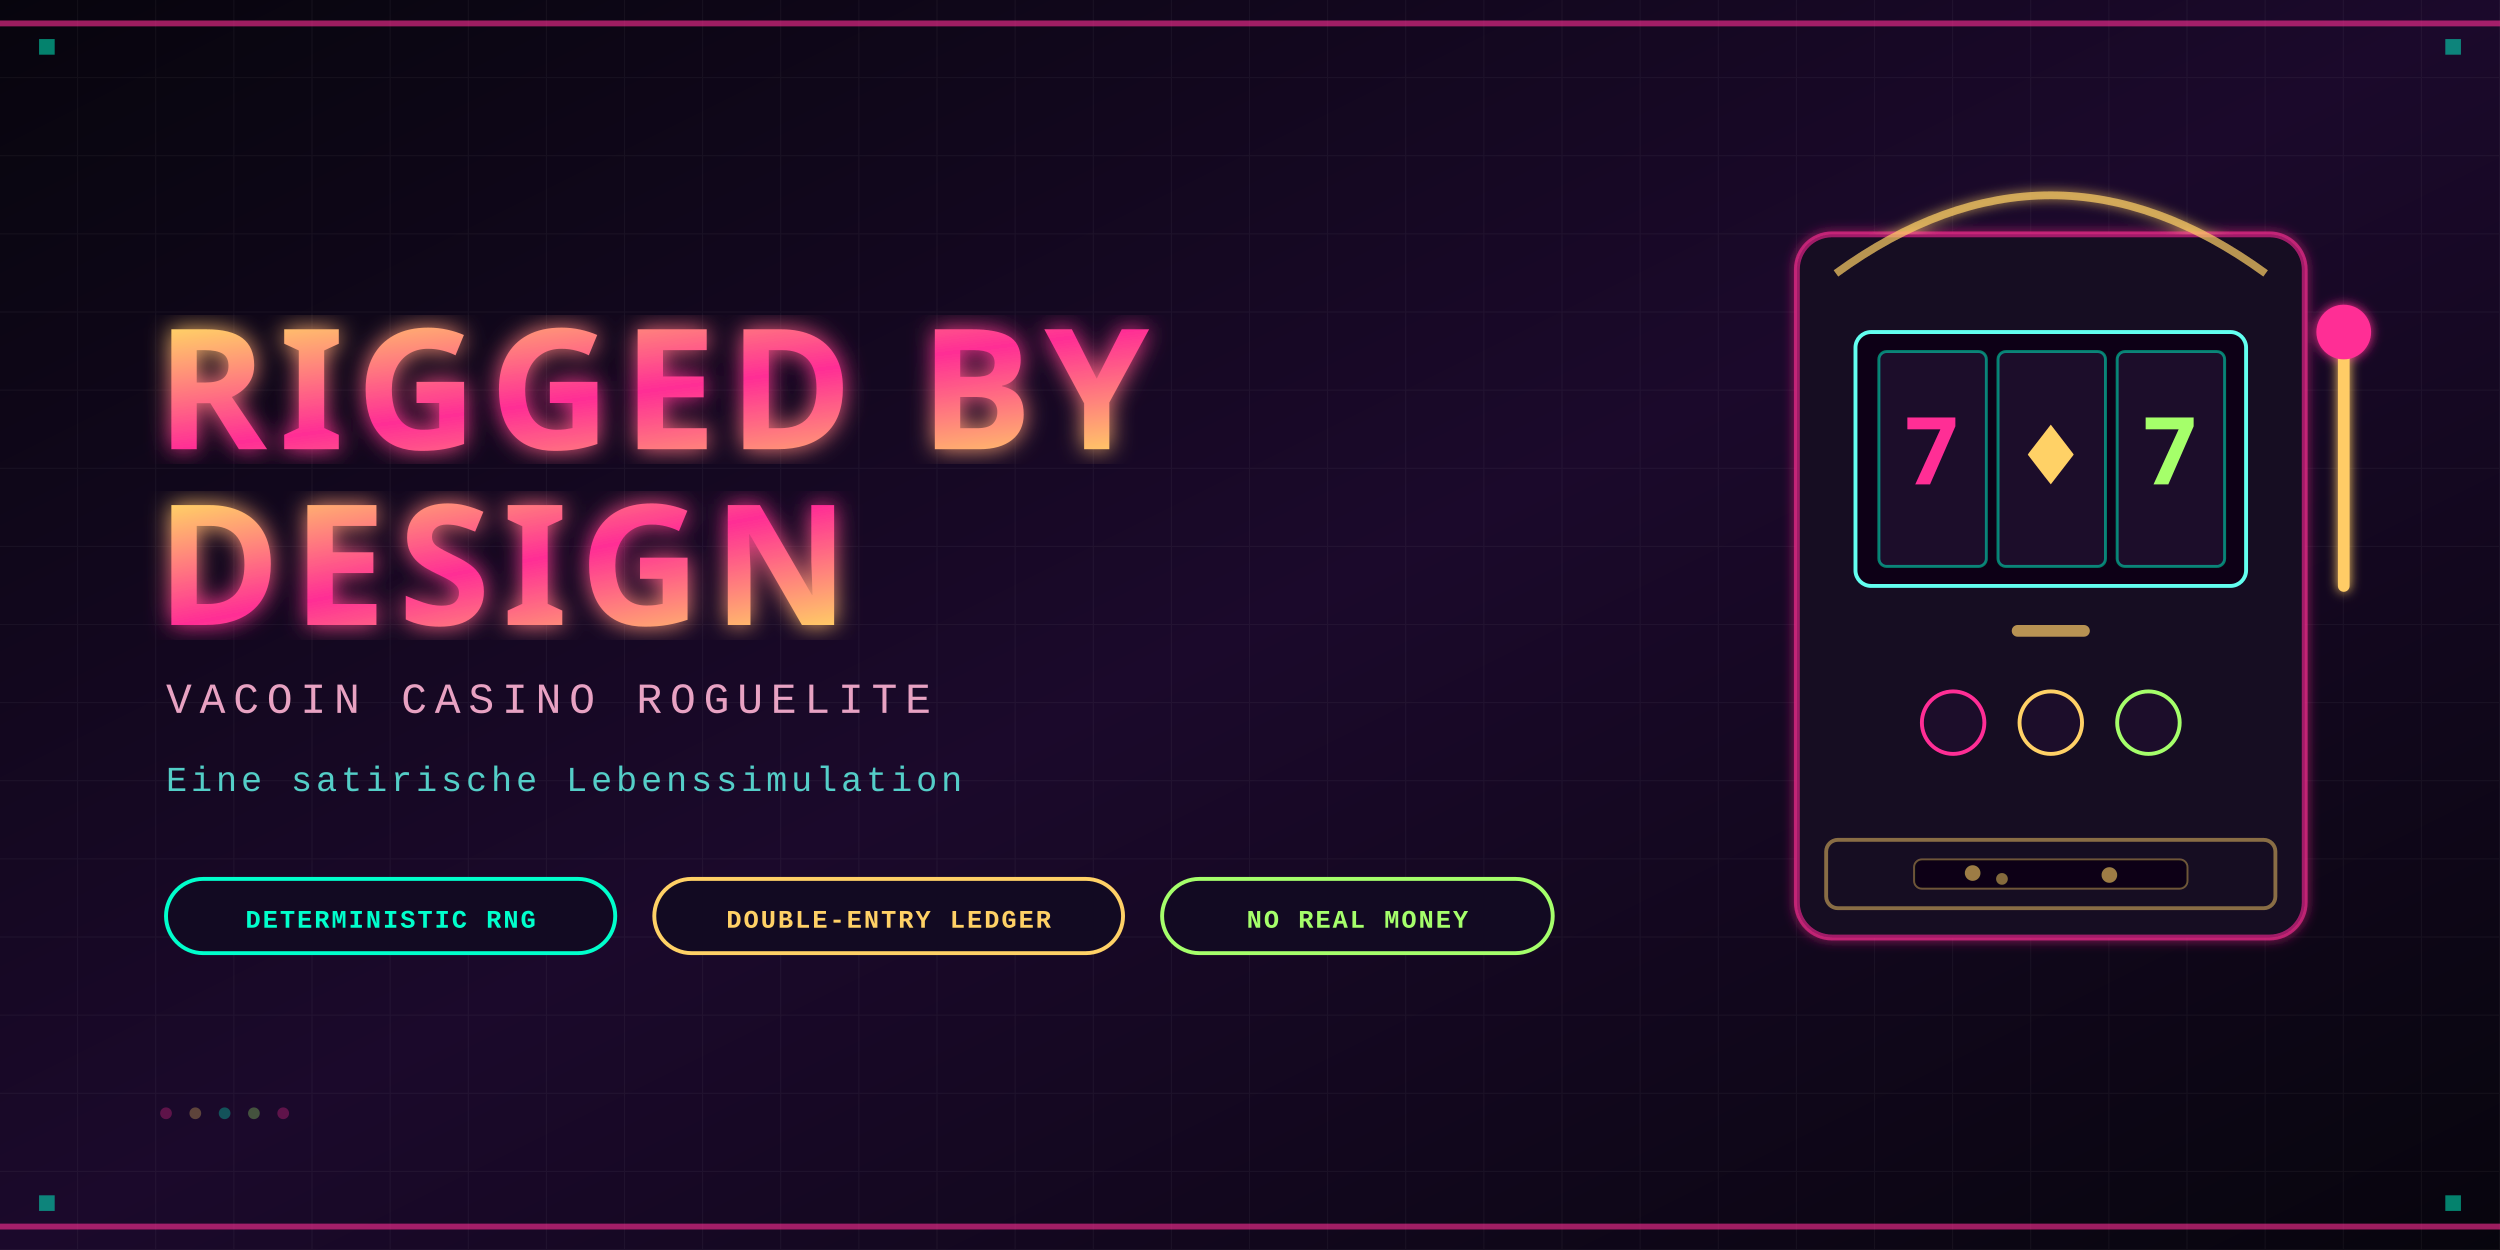
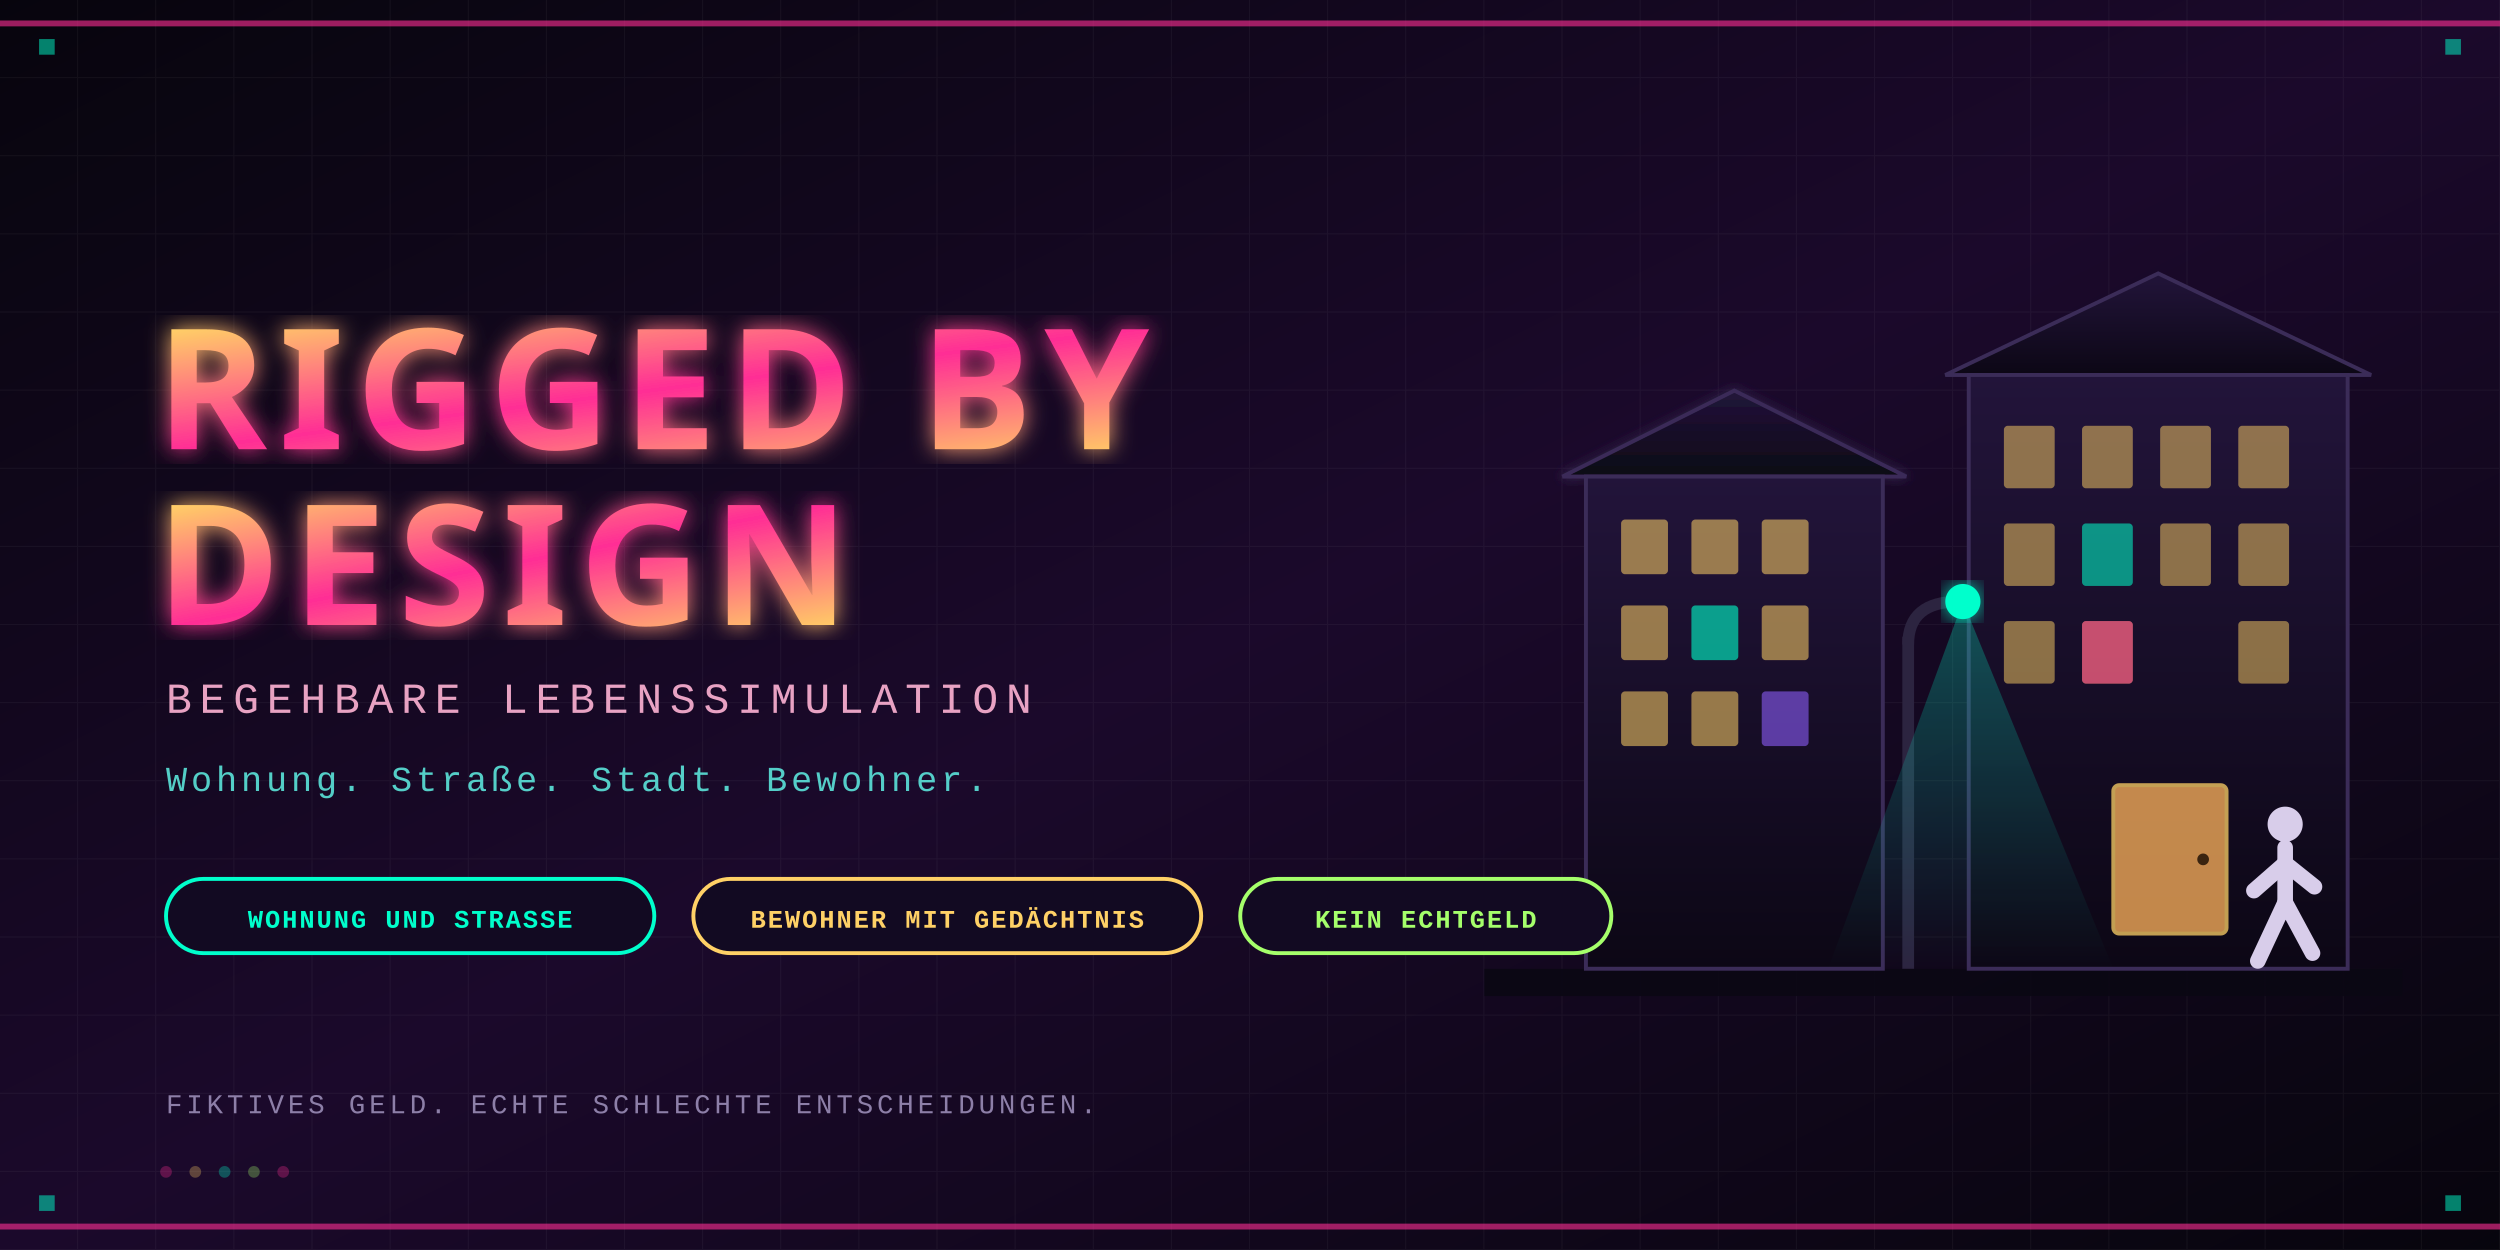
<svg xmlns="http://www.w3.org/2000/svg" viewBox="0 0 1280 640" role="img" aria-labelledby="sp-title sp-desc">
  <defs>
    <linearGradient id="bg" x1="0" y1="0" x2="1" y2="1">
      <stop stop-color="#07050d" />
      <stop offset=".5" stop-color="#1b092b" />
      <stop offset="1" stop-color="#07050d" />
    </linearGradient>
    <linearGradient id="titleGrad" x1="0" y1="0" x2="1" y2="1">
      <stop stop-color="#ffd166" />
      <stop offset=".5" stop-color="#ff2d95" />
      <stop offset="1" stop-color="#ffcc66" />
+     </linearGradient>
+     <linearGradient id="facade" x1="0" y1="0" x2="0" y2="1">
+       <stop offset="0" stop-color="#22143a" />
+       <stop offset="1" stop-color="#0c0715" />
+     </linearGradient>
+     <linearGradient id="cone" x1="0" y1="0" x2="0" y2="1">
+       <stop offset="0" stop-color="#00ffcc" stop-opacity=".28" />
+       <stop offset="1" stop-color="#00ffcc" stop-opacity="0" />
    </linearGradient>
    <filter id="glow">
      <feGaussianBlur stdDeviation="6" result="blur" />
      <feMerge>
        <feMergeNode in="blur" />
        <feMergeNode in="SourceGraphic" />
      </feMerge>
    </filter>
    <filter id="glowSoft">
      <feGaussianBlur stdDeviation="3" result="blur" />
      <feMerge>
        <feMergeNode in="blur" />
        <feMergeNode in="SourceGraphic" />
      </feMerge>
    </filter>
    <pattern id="grid" width="40" height="40" patternUnits="userSpaceOnUse">
      <path d="M40 0V40H0" fill="none" stroke="#ffffff" stroke-opacity="0.04" stroke-width="1" />
    </pattern>
  </defs>
  <rect width="1280" height="640" fill="url(#bg)" />
  <rect width="1280" height="640" fill="url(#grid)" />
  <line x1="0" y1="12" x2="1280" y2="12" stroke="#ff2d95" stroke-width="3" stroke-opacity="0.6" />
  <line x1="0" y1="628" x2="1280" y2="628" stroke="#ff2d95" stroke-width="3" stroke-opacity="0.6" />
  <rect x="20" y="20" width="8" height="8" fill="#00ffcc" opacity="0.5" />
  <rect x="1252" y="20" width="8" height="8" fill="#00ffcc" opacity="0.5" />
  <rect x="20" y="612" width="8" height="8" fill="#00ffcc" opacity="0.5" />
  <rect x="1252" y="612" width="8" height="8" fill="#00ffcc" opacity="0.5" />
  <text x="80" y="230" fill="url(#titleGrad)" font-family="'Arial Black', 'Impact', sans-serif" font-size="86" font-weight="900" letter-spacing="6" filter="url(#glow)">RIGGED BY</text>
  <text x="80" y="320" fill="url(#titleGrad)" font-family="'Arial Black', 'Impact', sans-serif" font-size="86" font-weight="900" letter-spacing="6" filter="url(#glow)">DESIGN</text>
-   <text x="85" y="365" fill="#ffb3d4" font-family="Consolas, 'Courier New', monospace" font-size="22" letter-spacing="4" opacity="0.9">VACOIN CASINO ROGUELITE</text>
-   <text x="85" y="405" fill="#63fff0" font-family="Consolas, 'Courier New', monospace" font-size="18" letter-spacing="2" opacity="0.8">Eine satirische Lebenssimulation</text>
-   <g transform="translate(880, 80)" filter="url(#glowSoft)">
-     <rect x="40" y="40" width="260" height="360" rx="18" fill="#120a22" stroke="#ff2d95" stroke-width="3" stroke-opacity="0.6" />
-     <path d="M60 60 Q170 -20 280 60" fill="none" stroke="#ffd166" stroke-width="4" stroke-opacity="0.7" />
-     <rect x="70" y="90" width="200" height="130" rx="8" fill="#0a0515" stroke="#63fff0" stroke-width="2" />
-     <rect x="82" y="100" width="55" height="110" rx="4" fill="#1b092b" stroke="#00ffcc" stroke-width="1.5" stroke-opacity="0.5" />
-     <rect x="143" y="100" width="55" height="110" rx="4" fill="#1b092b" stroke="#00ffcc" stroke-width="1.5" stroke-opacity="0.5" />
-     <rect x="204" y="100" width="55" height="110" rx="4" fill="#1b092b" stroke="#00ffcc" stroke-width="1.5" stroke-opacity="0.5" />
-     <text x="109" y="168" text-anchor="middle" fill="#ff2d95" font-family="'Arial Black', sans-serif" font-size="48" font-weight="900">7</text>
-     <text x="170" y="168" text-anchor="middle" fill="#ffd166" font-family="'Arial Black', sans-serif" font-size="42" font-weight="900">♦</text>
-     <text x="231" y="168" text-anchor="middle" fill="#a5ff6b" font-family="'Arial Black', sans-serif" font-size="48" font-weight="900">7</text>
-     <rect x="150" y="240" width="40" height="6" rx="3" fill="#ffcc66" opacity="0.7" />
-     <circle cx="120" cy="290" r="16" fill="#1b092b" stroke="#ff2d95" stroke-width="2" />
-     <circle cx="170" cy="290" r="16" fill="#1b092b" stroke="#ffd166" stroke-width="2" />
-     <circle cx="220" cy="290" r="16" fill="#1b092b" stroke="#a5ff6b" stroke-width="2" />
-     <line x1="320" y1="100" x2="320" y2="220" stroke="#ffcc66" stroke-width="6" stroke-linecap="round" />
-     <circle cx="320" cy="90" r="14" fill="#ff2d95" />
-     <rect x="55" y="350" width="230" height="35" rx="6" fill="#120a22" stroke="#ffd166" stroke-width="2" stroke-opacity="0.5" />
-     <rect x="100" y="360" width="140" height="15" rx="4" fill="#0a0515" stroke="#ffcc66" stroke-width="1" stroke-opacity="0.4" />
-     <circle cx="130" cy="367" r="4" fill="#ffcc66" opacity="0.6" />
-     <circle cx="145" cy="370" r="3" fill="#ffd166" opacity="0.5" />
-     <circle cx="200" cy="368" r="4" fill="#ffcc66" opacity="0.6" />
+   <text x="85" y="365" fill="#ffb3d4" font-family="Consolas, 'Courier New', monospace" font-size="22" letter-spacing="4" opacity="0.9">BEGEHBARE LEBENSSIMULATION</text>
+   <text x="85" y="405" fill="#63fff0" font-family="Consolas, 'Courier New', monospace" font-size="18" letter-spacing="2" opacity="0.8">Wohnung. Straße. Stadt. Bewohner.</text>
+   <g transform="translate(760 96)">
+     <rect y="400" width="470" height="14" fill="#0a0713" opacity="0.9" />
+     <path d="M 40 148 L 128 104 L 216 148 Z" fill="url(#facade)" stroke="#3b2c58" stroke-width="2" filter="url(#glowSoft)" />
+     <rect x="52" y="148" width="152" height="252" fill="url(#facade)" stroke="#3b2c58" stroke-width="2" />
+     <g fill="#ffd166" opacity="0.55">
+       <rect x="70" y="170" width="24" height="28" rx="2" />
+       <rect x="106" y="170" width="24" height="28" rx="2" />
+       <rect x="142" y="170" width="24" height="28" rx="2" />
+       <rect x="70" y="214" width="24" height="28" rx="2" />
+       <rect x="142" y="214" width="24" height="28" rx="2" />
+       <rect x="70" y="258" width="24" height="28" rx="2" />
+       <rect x="106" y="258" width="24" height="28" rx="2" />
+     </g>
+     <rect x="106" y="214" width="24" height="28" rx="2" fill="#00ffcc" opacity="0.6" />
+     <rect x="142" y="258" width="24" height="28" rx="2" fill="#8b5cf6" opacity="0.6" />
+     <path d="M 236 96 L 345 44 L 454 96 Z" fill="url(#facade)" stroke="#3b2c58" stroke-width="2" />
+     <rect x="248" y="96" width="194" height="304" fill="url(#facade)" stroke="#3b2c58" stroke-width="2" />
+     <g fill="#ffd166" opacity="0.5">
+       <rect x="266" y="122" width="26" height="32" rx="2" />
+       <rect x="306" y="122" width="26" height="32" rx="2" />
+       <rect x="346" y="122" width="26" height="32" rx="2" />
+       <rect x="386" y="122" width="26" height="32" rx="2" />
+       <rect x="266" y="172" width="26" height="32" rx="2" />
+       <rect x="346" y="172" width="26" height="32" rx="2" />
+       <rect x="386" y="172" width="26" height="32" rx="2" />
+       <rect x="266" y="222" width="26" height="32" rx="2" />
+       <rect x="306" y="222" width="26" height="32" rx="2" />
+       <rect x="386" y="222" width="26" height="32" rx="2" />
+     </g>
+     <rect x="306" y="172" width="26" height="32" rx="2" fill="#00ffcc" opacity="0.55" />
+     <rect x="306" y="222" width="26" height="32" rx="2" fill="#ff2d95" opacity="0.5" />
+     <rect x="322" y="306" width="58" height="76" rx="3" fill="#ffb35c" opacity="0.75" stroke="#ffd166" stroke-width="2" />
+     <circle cx="368" cy="344" r="3" fill="#3a2410" />
+     <rect x="214" y="230" width="6" height="170" fill="#2c2440" />
+     <path d="M 217 234 Q 217 212 243 212" fill="none" stroke="#2c2440" stroke-width="6" />
+     <circle cx="245" cy="212" r="9" fill="#00ffcc" filter="url(#glow)" />
+     <path d="M 245 212 L 176 400 L 322 400 Z" fill="url(#cone)" />
+     <g stroke="#d8cdea" stroke-width="8" stroke-linecap="round" fill="none">
+       <circle cx="410" cy="326" r="9" fill="#d8cdea" stroke="none" />
+       <path d="M 410 338 L 410 366" />
+       <path d="M 410 366 L 396 396 M 410 366 L 424 392" />
+       <path d="M 410 346 L 394 360 M 410 346 L 425 358" />
+     </g>
  </g>
  <g transform="translate(85, 450)">
-     <rect width="230" height="38" rx="19" fill="#120a22" stroke="#00ffcc" stroke-width="2" />
-     <text x="115" y="25" text-anchor="middle" fill="#00ffcc" font-family="Consolas, 'Courier New', monospace" font-size="13" font-weight="700" letter-spacing="1">DETERMINISTIC RNG</text>
-     <rect x="250" width="240" height="38" rx="19" fill="#120a22" stroke="#ffd166" stroke-width="2" />
-     <text x="370" y="25" text-anchor="middle" fill="#ffd166" font-family="Consolas, 'Courier New', monospace" font-size="13" font-weight="700" letter-spacing="1">DOUBLE-ENTRY LEDGER</text>
-     <rect x="510" width="200" height="38" rx="19" fill="#120a22" stroke="#a5ff6b" stroke-width="2" />
-     <text x="610" y="25" text-anchor="middle" fill="#a5ff6b" font-family="Consolas, 'Courier New', monospace" font-size="13" font-weight="700" letter-spacing="1">NO REAL MONEY</text>
+     <rect width="250" height="38" rx="19" fill="#120a22" stroke="#00ffcc" stroke-width="2" />
+     <text x="125" y="25" text-anchor="middle" fill="#00ffcc" font-family="Consolas, 'Courier New', monospace" font-size="13" font-weight="700" letter-spacing="1">WOHNUNG UND STRASSE</text>
+     <rect x="270" width="260" height="38" rx="19" fill="#120a22" stroke="#ffd166" stroke-width="2" />
+     <text x="400" y="25" text-anchor="middle" fill="#ffd166" font-family="Consolas, 'Courier New', monospace" font-size="13" font-weight="700" letter-spacing="1">BEWOHNER MIT GEDÄCHTNIS</text>
+     <rect x="550" width="190" height="38" rx="19" fill="#120a22" stroke="#a5ff6b" stroke-width="2" />
+     <text x="645" y="25" text-anchor="middle" fill="#a5ff6b" font-family="Consolas, 'Courier New', monospace" font-size="13" font-weight="700" letter-spacing="1">KEIN ECHTGELD</text>
  </g>
+   <text x="85" y="570" fill="#8d7fa8" font-family="Consolas, 'Courier New', monospace" font-size="14" letter-spacing="2">FIKTIVES GELD. ECHTE SCHLECHTE ENTSCHEIDUNGEN.</text>
  <g opacity="0.3">
-     <circle cx="85" cy="570" r="3" fill="#ff2d95" />
-     <circle cx="100" cy="570" r="3" fill="#ffd166" />
-     <circle cx="115" cy="570" r="3" fill="#00ffcc" />
-     <circle cx="130" cy="570" r="3" fill="#a5ff6b" />
-     <circle cx="145" cy="570" r="3" fill="#ff2d95" />
+     <circle cx="85" cy="600" r="3" fill="#ff2d95" />
+     <circle cx="100" cy="600" r="3" fill="#ffd166" />
+     <circle cx="115" cy="600" r="3" fill="#00ffcc" />
+     <circle cx="130" cy="600" r="3" fill="#a5ff6b" />
+     <circle cx="145" cy="600" r="3" fill="#ff2d95" />
  </g>
</svg>
